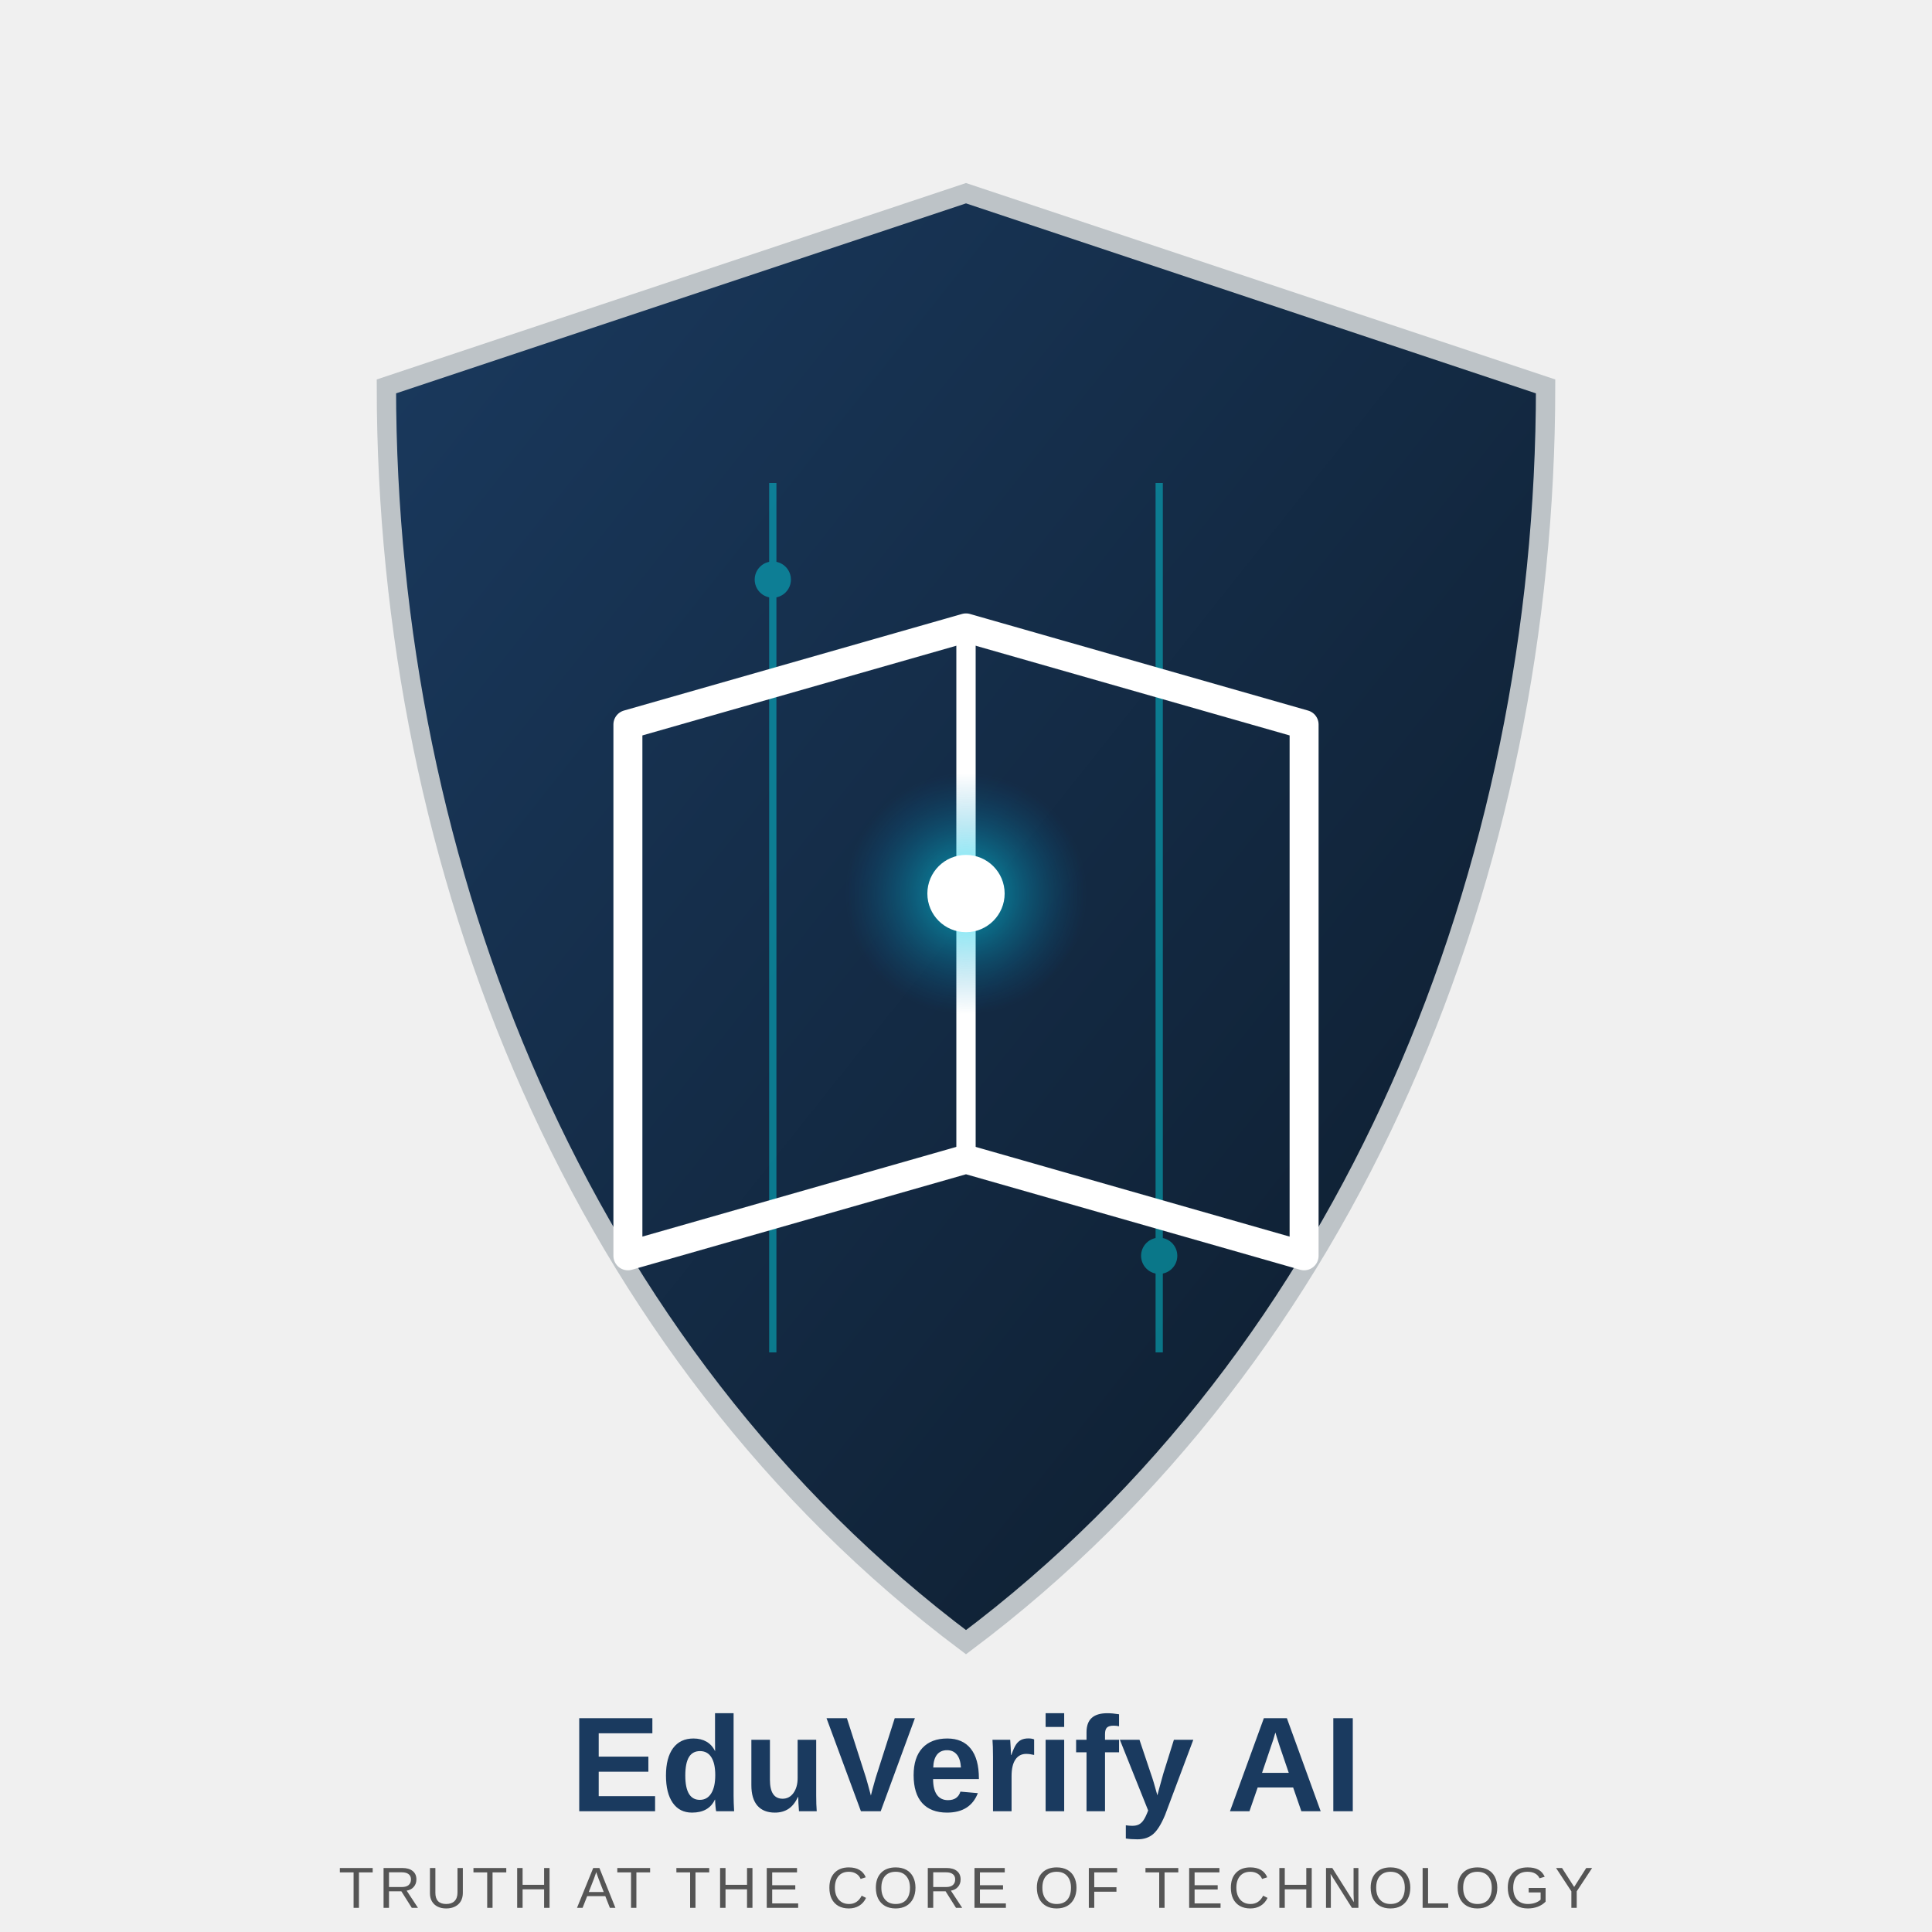
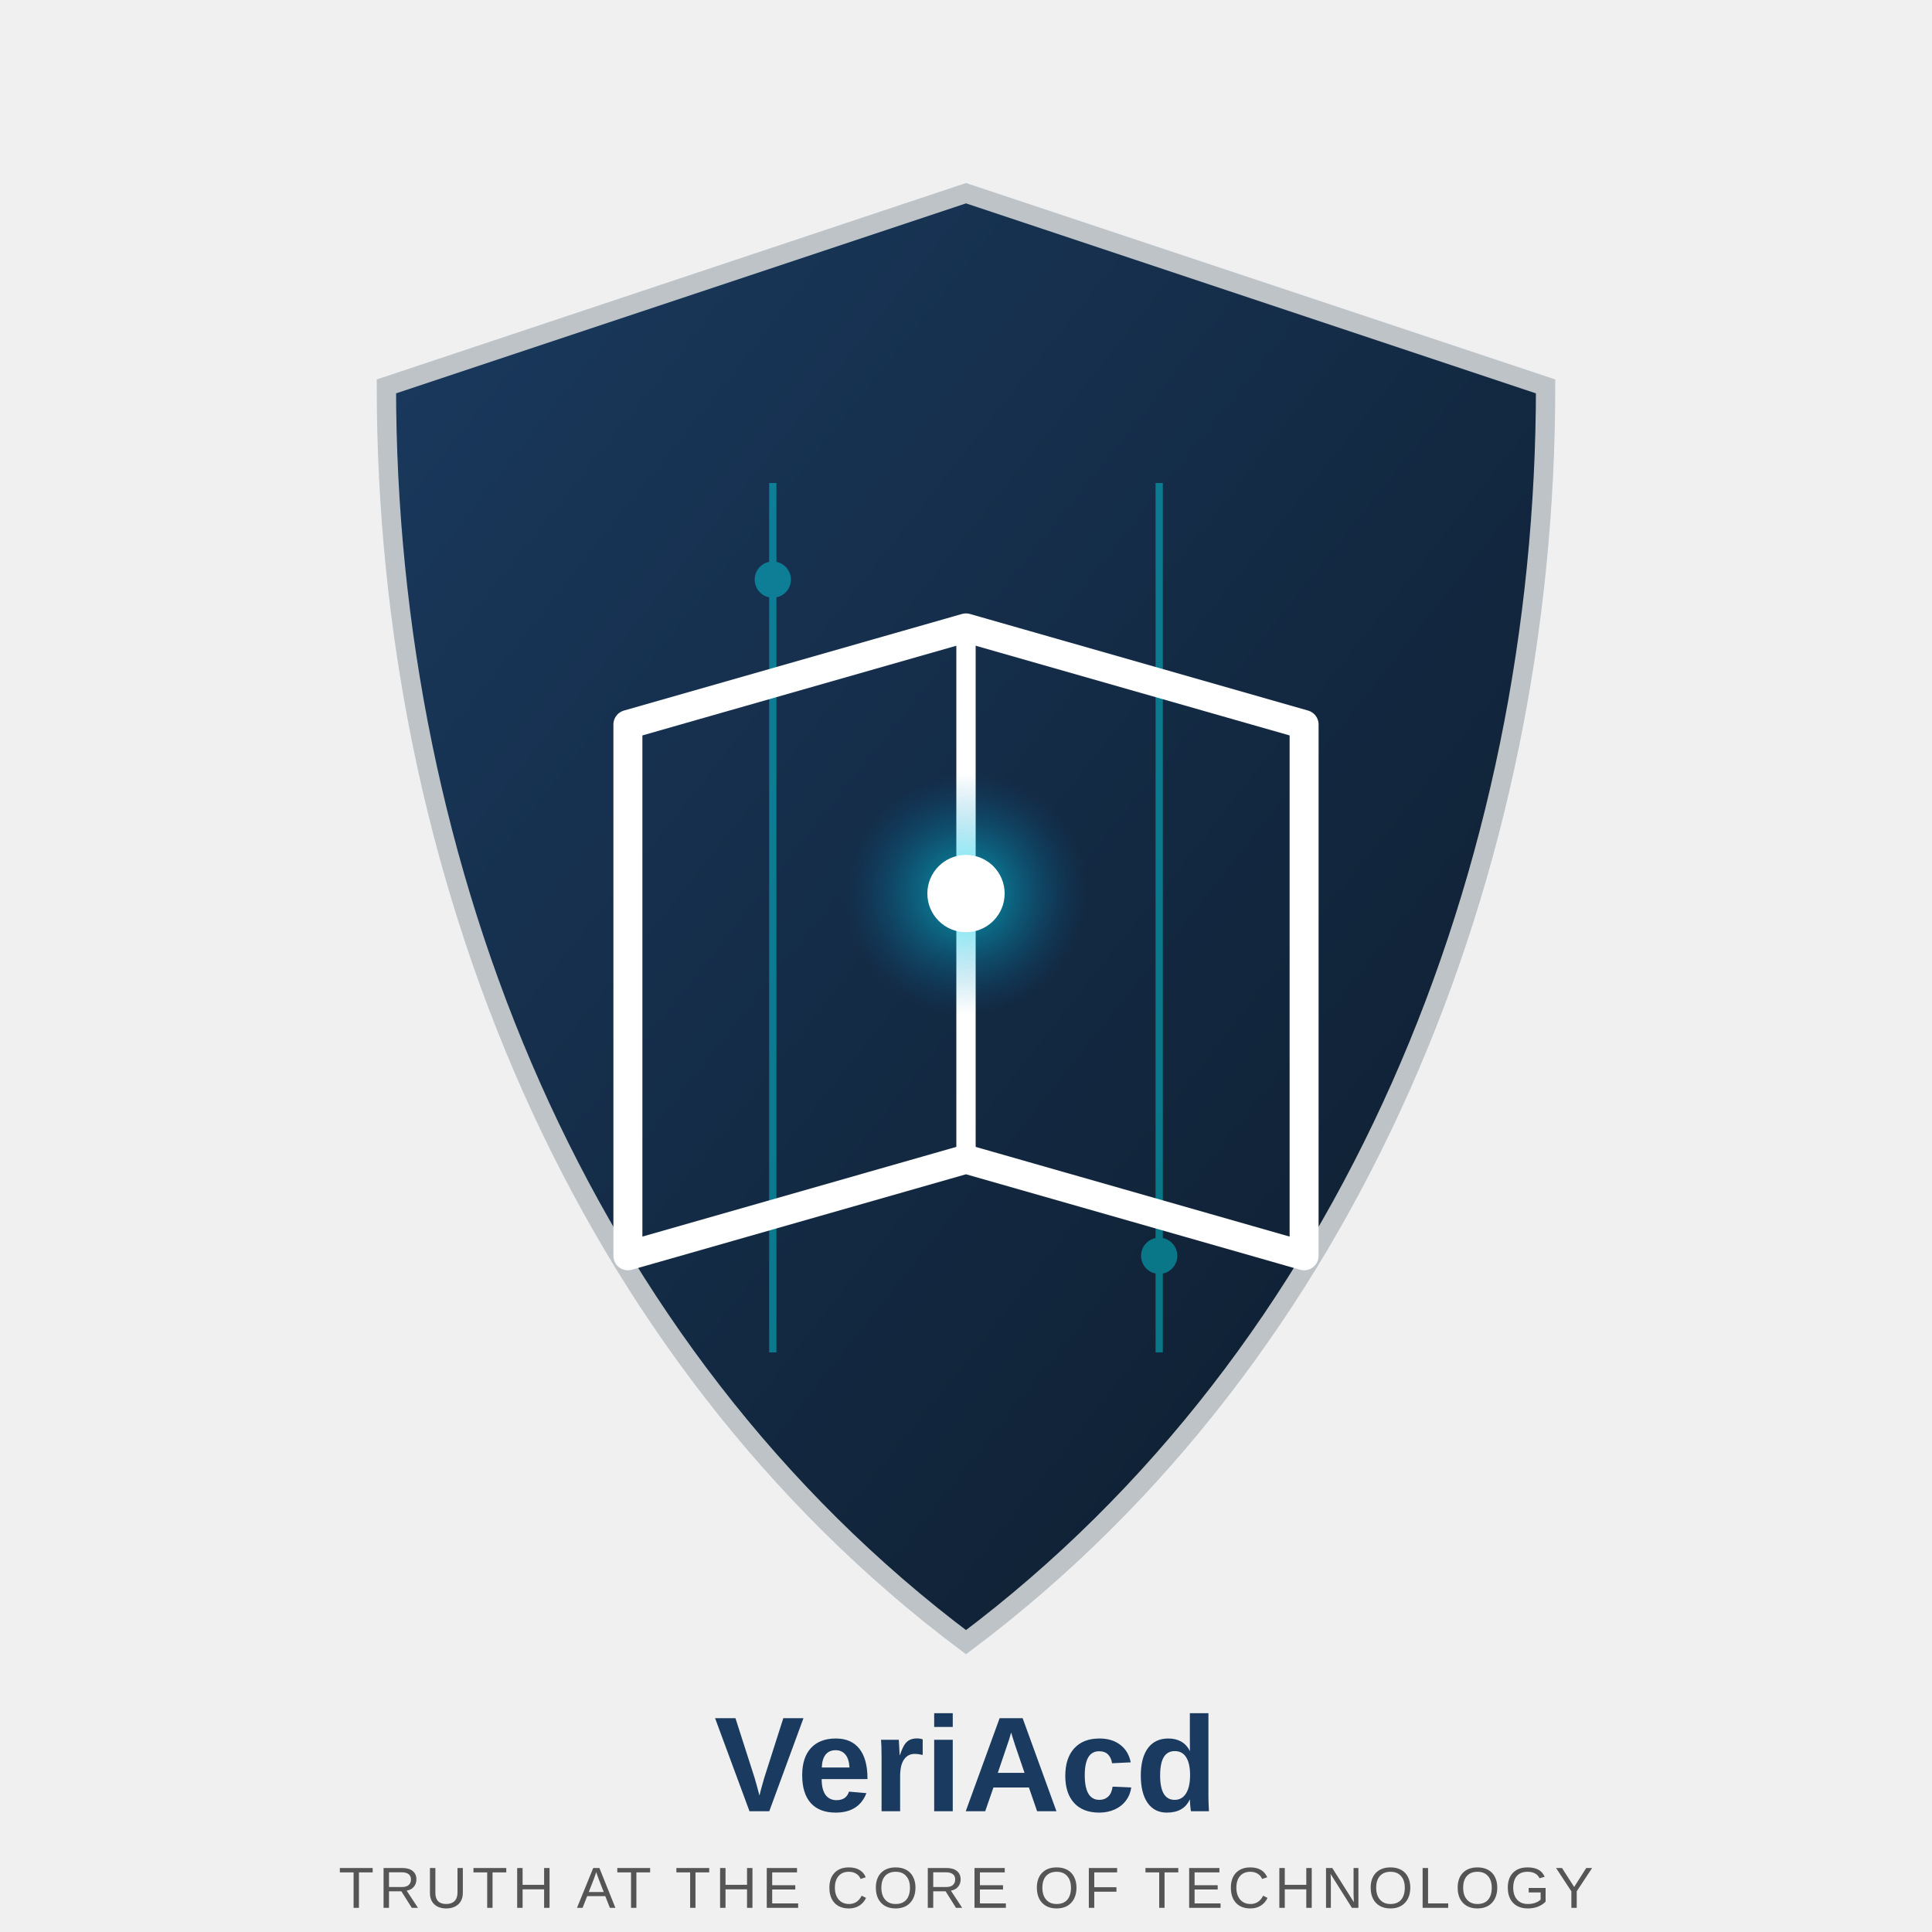
<svg xmlns="http://www.w3.org/2000/svg" width="400" height="400" viewBox="0 0 400 400">
  <defs>
    <linearGradient id="shieldGrad" x1="0%" y1="0%" x2="100%" y2="100%">
      <stop offset="0%" style="stop-color:#1a3a5f;stop-opacity:1" />
      <stop offset="100%" style="stop-color:#0d1b2a;stop-opacity:1" />
    </linearGradient>
    <radialGradient id="techGlow" cx="50%" cy="50%" r="50%">
      <stop offset="0%" style="stop-color:#00f2ff;stop-opacity:1" />
      <stop offset="100%" style="stop-color:#0077b6;stop-opacity:0" />
    </radialGradient>
  </defs>
  <path d="M200 40 L320 80 C320 180 280 280 200 340 C120 280 80 180 80 80 L200 40 Z" fill="url(#shieldGrad)" stroke="#bdc3c7" stroke-width="4" />
  <g stroke="#00f2ff" stroke-width="1.5" opacity="0.4">
    <line x1="160" y1="100" x2="160" y2="280" />
    <line x1="240" y1="100" x2="240" y2="280" />
    <circle cx="160" cy="120" r="3" fill="#00f2ff" />
    <circle cx="240" cy="260" r="3" fill="#00f2ff" />
  </g>
  <path d="M200 240 L130 260 L130 150 L200 130 M200 240 L270 260 L270 150 L200 130" fill="none" stroke="white" stroke-width="6" stroke-linecap="round" stroke-linejoin="round" />
  <line x1="200" y1="130" x2="200" y2="240" stroke="white" stroke-width="4" />
  <circle cx="200" cy="185" r="25" fill="url(#techGlow)" opacity="0.6" />
  <circle cx="200" cy="185" r="8" fill="#ffffff" />
-   <text x="200" y="375" font-family="Arial, Helvetica, sans-serif" font-size="28" font-weight="bold" fill="#1a3a5f" text-anchor="middle">EduVerify AI</text>
+   <text x="200" y="375" font-family="Arial, Helvetica, sans-serif" font-size="28" font-weight="bold" fill="#1a3a5f" text-anchor="middle">VeriAcd</text>
  <text x="200" y="395" font-family="Arial, Helvetica, sans-serif" font-size="12" fill="#555" text-anchor="middle" letter-spacing="1">TRUTH AT THE CORE OF TECHNOLOGY</text>
</svg>
